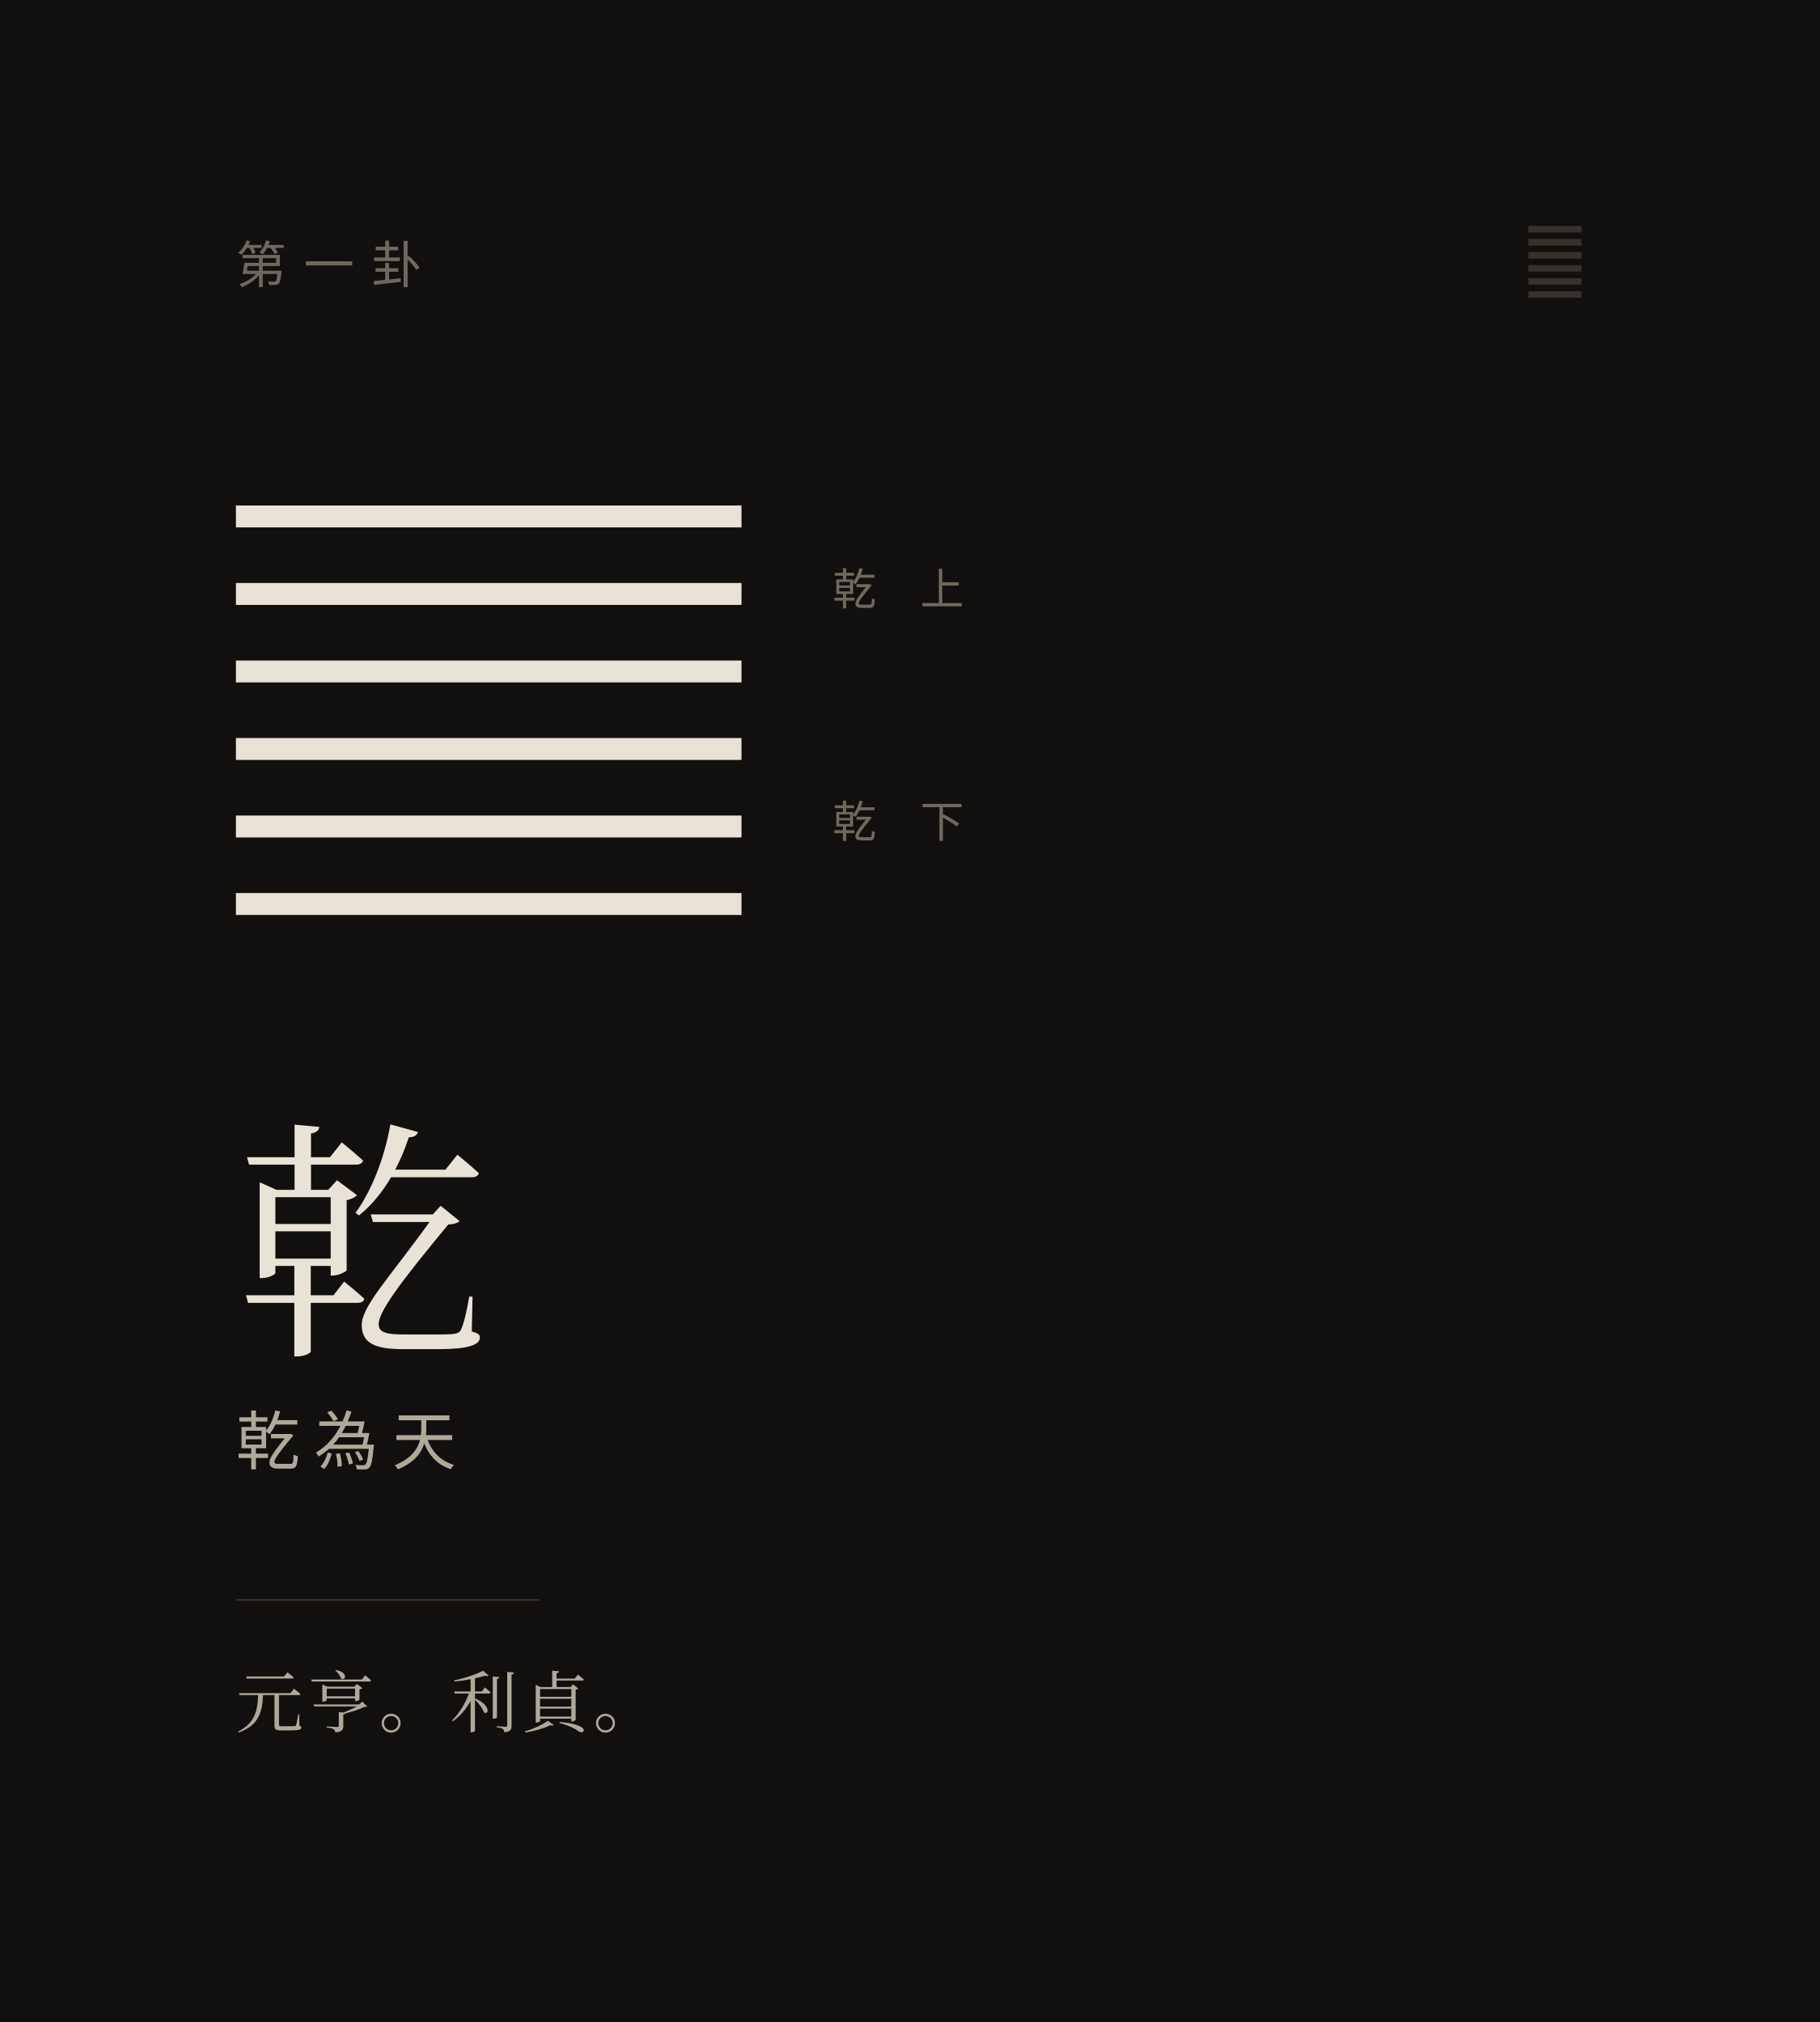
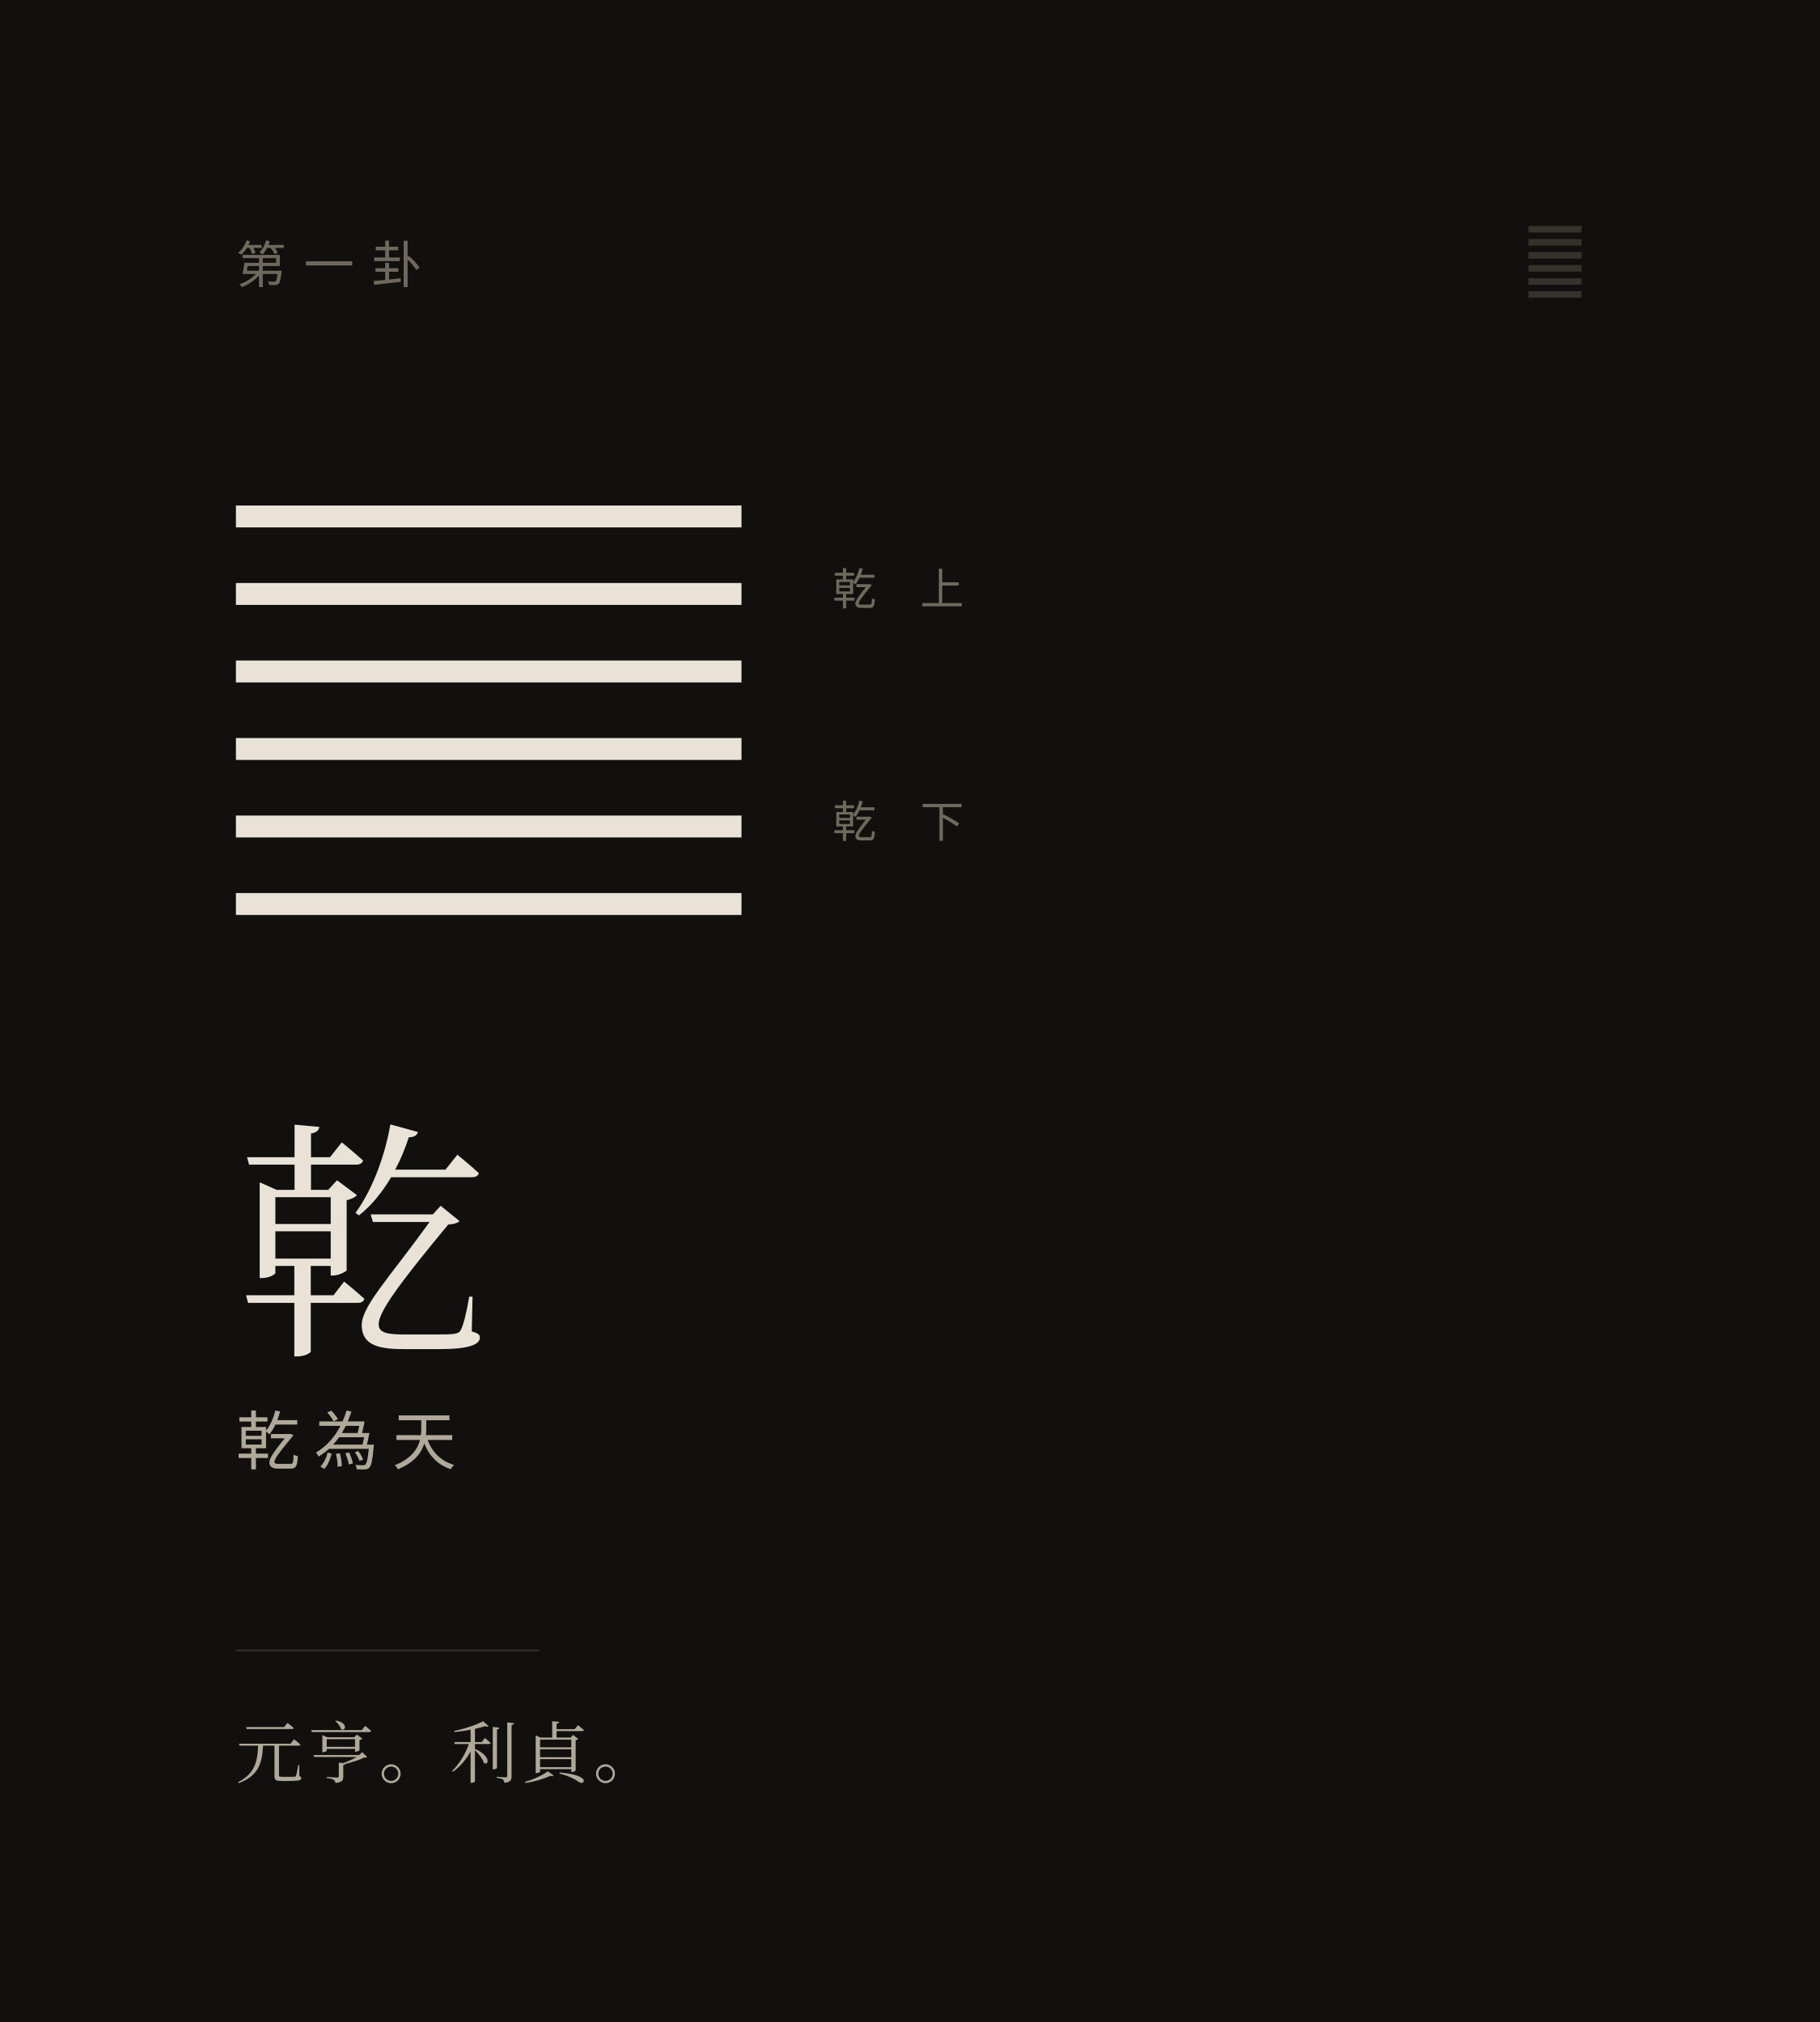
<svg xmlns="http://www.w3.org/2000/svg" width="1080" height="1200" viewBox="0 0 1080 1200">
  <rect width="1080" height="1200" fill="#12100E" />
  <text x="140" y="168" font-family="Hiragino Sans GB, PingFang SC, Noto Sans CJK SC, sans-serif" font-size="30" fill="#6F685C" letter-spacing="0.34em">第一卦</text>
  <text x="940" y="168" font-family="Songti SC, STSong, Songti TC, Noto Serif CJK SC, serif" font-size="46" fill="#37312A" text-anchor="end">䷀</text>
  <rect x="140" y="300" width="300" height="13" fill="#E9E3D7" />
  <rect x="140" y="346" width="300" height="13" fill="#E9E3D7" />
  <rect x="140" y="392" width="300" height="13" fill="#E9E3D7" />
  <rect x="140" y="438" width="300" height="13" fill="#E9E3D7" />
  <rect x="140" y="484" width="300" height="13" fill="#E9E3D7" />
  <rect x="140" y="530" width="300" height="13" fill="#E9E3D7" />
  <text x="494" y="359" font-family="Hiragino Sans GB, PingFang SC, Noto Sans CJK SC, sans-serif" font-size="26" fill="#6F685C">乾　上</text>
  <text x="494" y="497" font-family="Hiragino Sans GB, PingFang SC, Noto Sans CJK SC, sans-serif" font-size="26" fill="#6F685C">乾　下</text>
  <text x="140" y="793" font-family="Songti SC, STSong, Songti TC, Noto Serif CJK SC, serif" font-size="150" fill="#E9E3D7">乾</text>
  <text x="140" y="869" font-family="Hiragino Sans GB, PingFang SC, Noto Sans CJK SC, sans-serif" font-size="38" fill="#B0A899" letter-spacing="0.22em">乾為天</text>
-   <rect x="140" y="949" width="180" height="1" fill="#37312A" />
-   <text x="140" y="1025" font-family="Songti SC, STSong, Songti TC, Noto Serif CJK SC, serif" font-size="40" fill="#B0A899" letter-spacing="0.06em">元亨。利貞。</text>
+   <rect x="140" y="979" width="180" height="1" fill="#37312A" />
+   <text x="140" y="1055" font-family="Songti SC, STSong, Songti TC, Noto Serif CJK SC, serif" font-size="40" fill="#B0A899" letter-spacing="0.06em">元亨。利貞。</text>
</svg>
